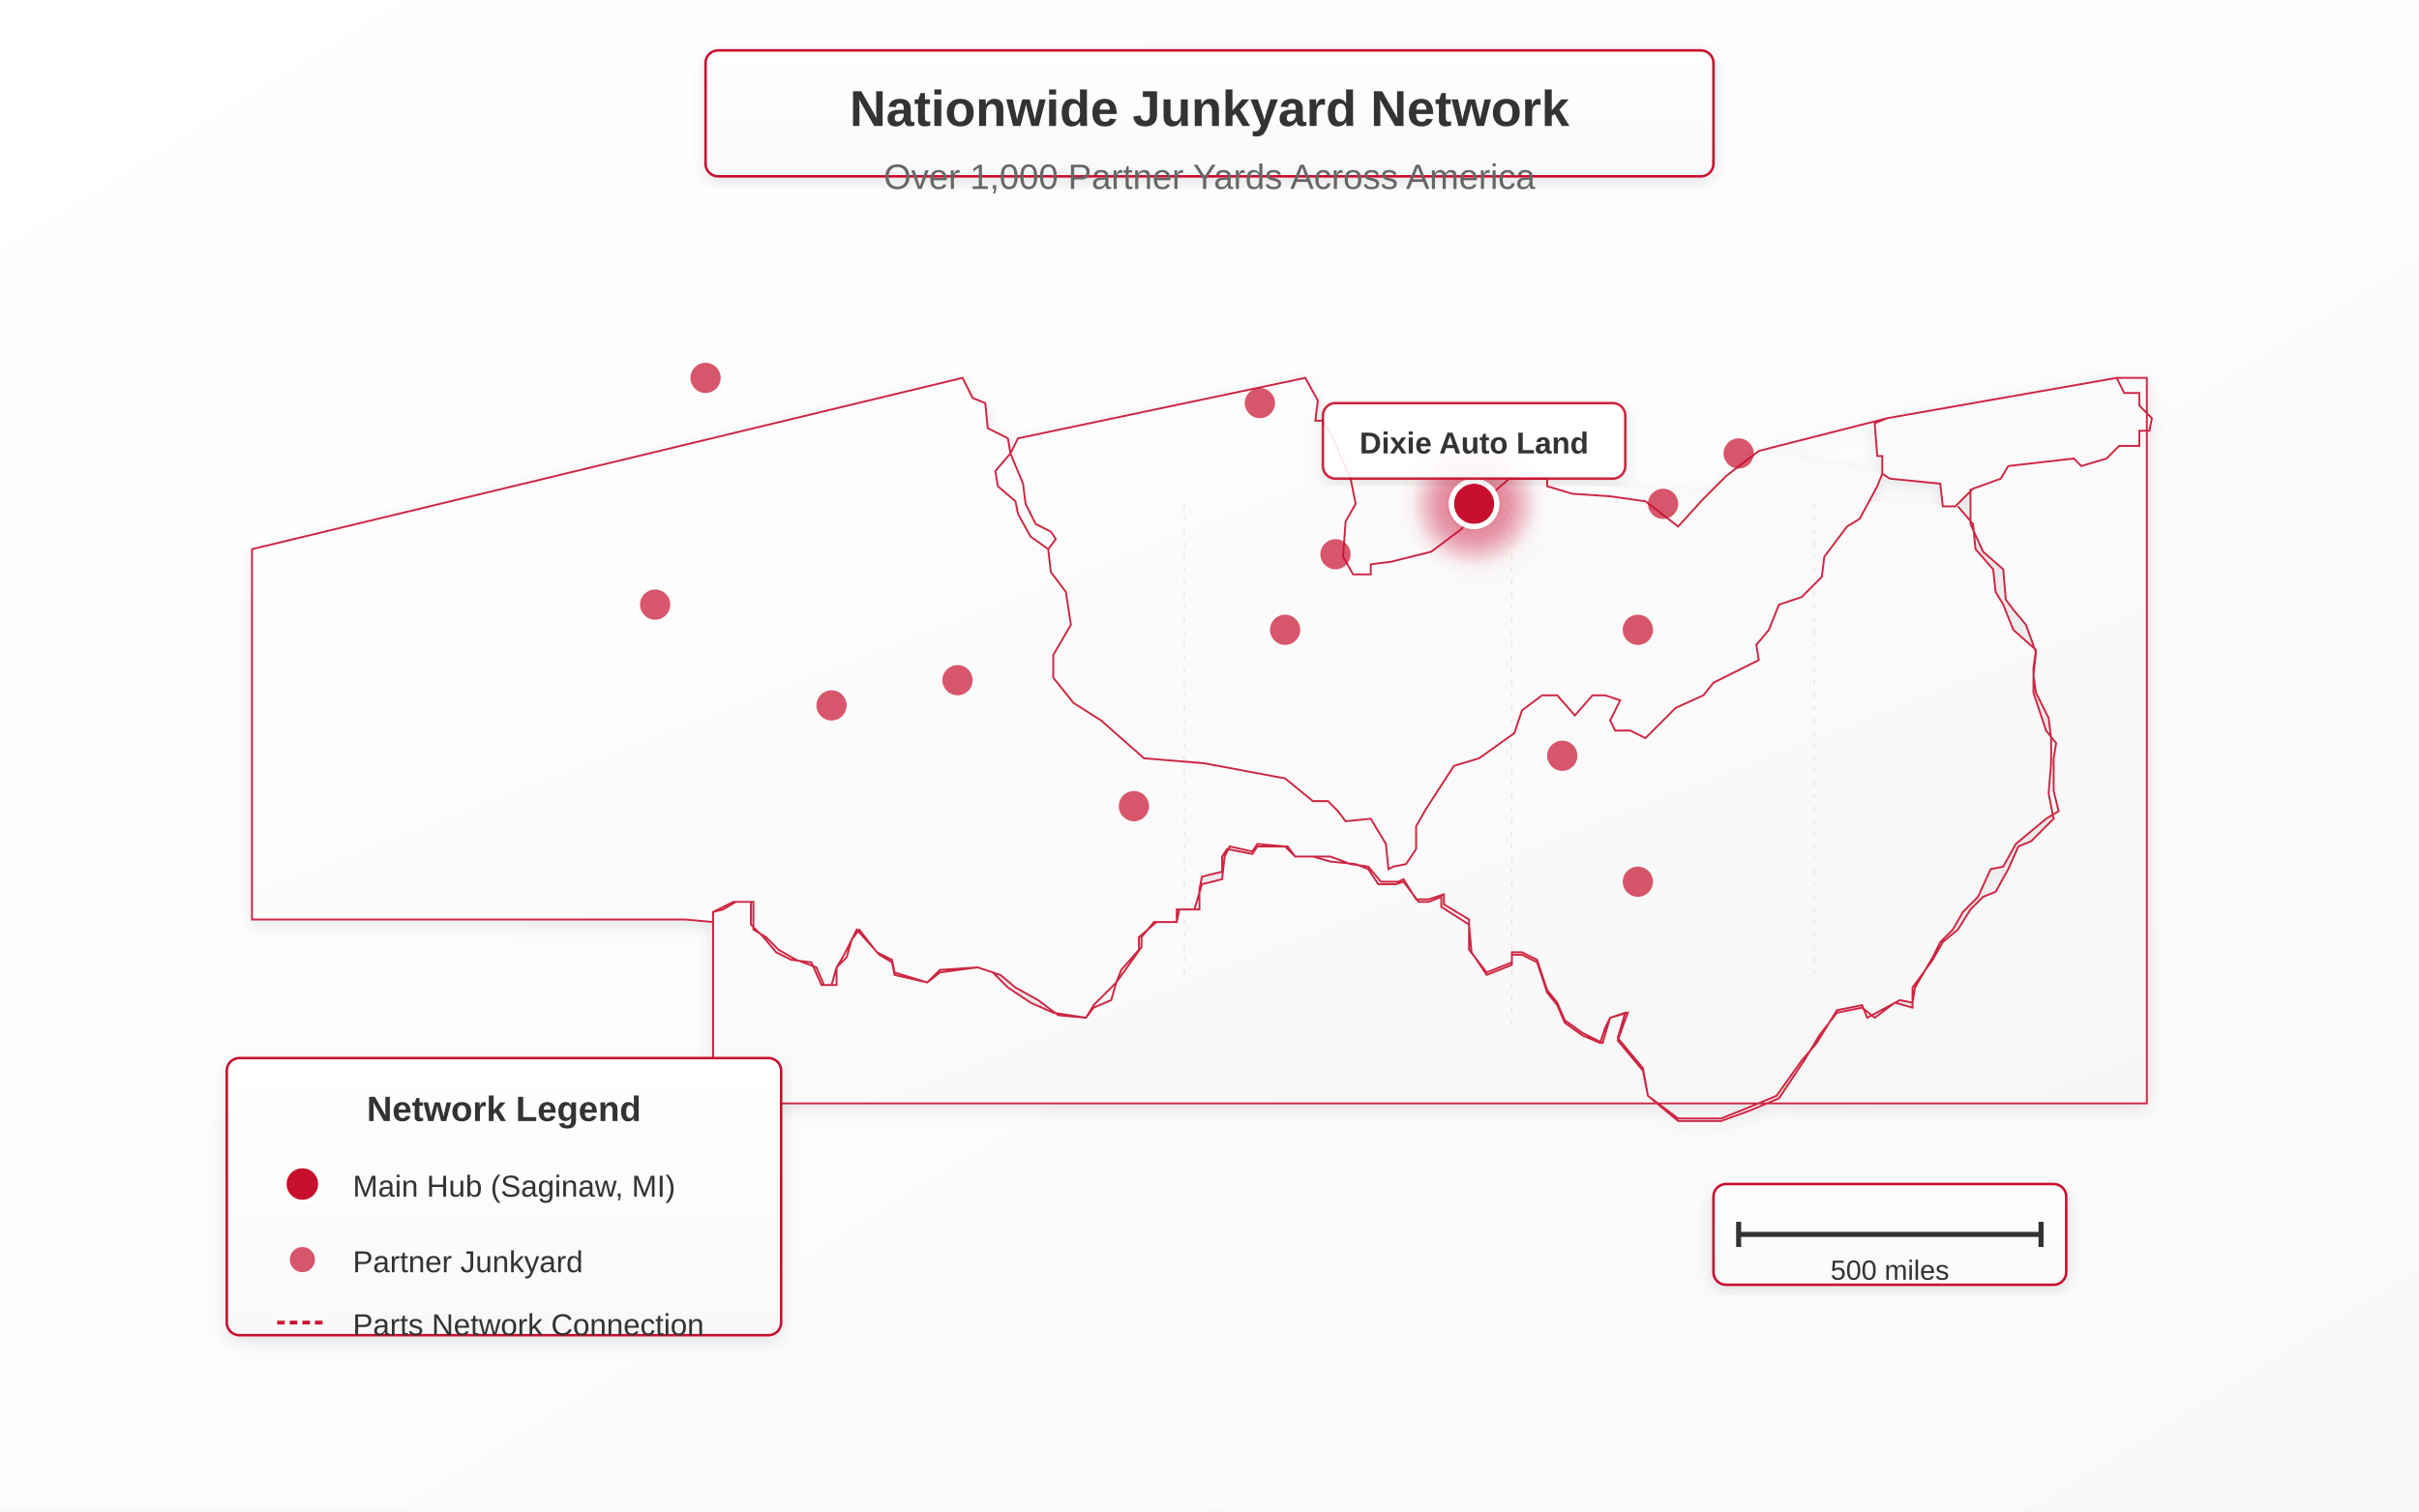
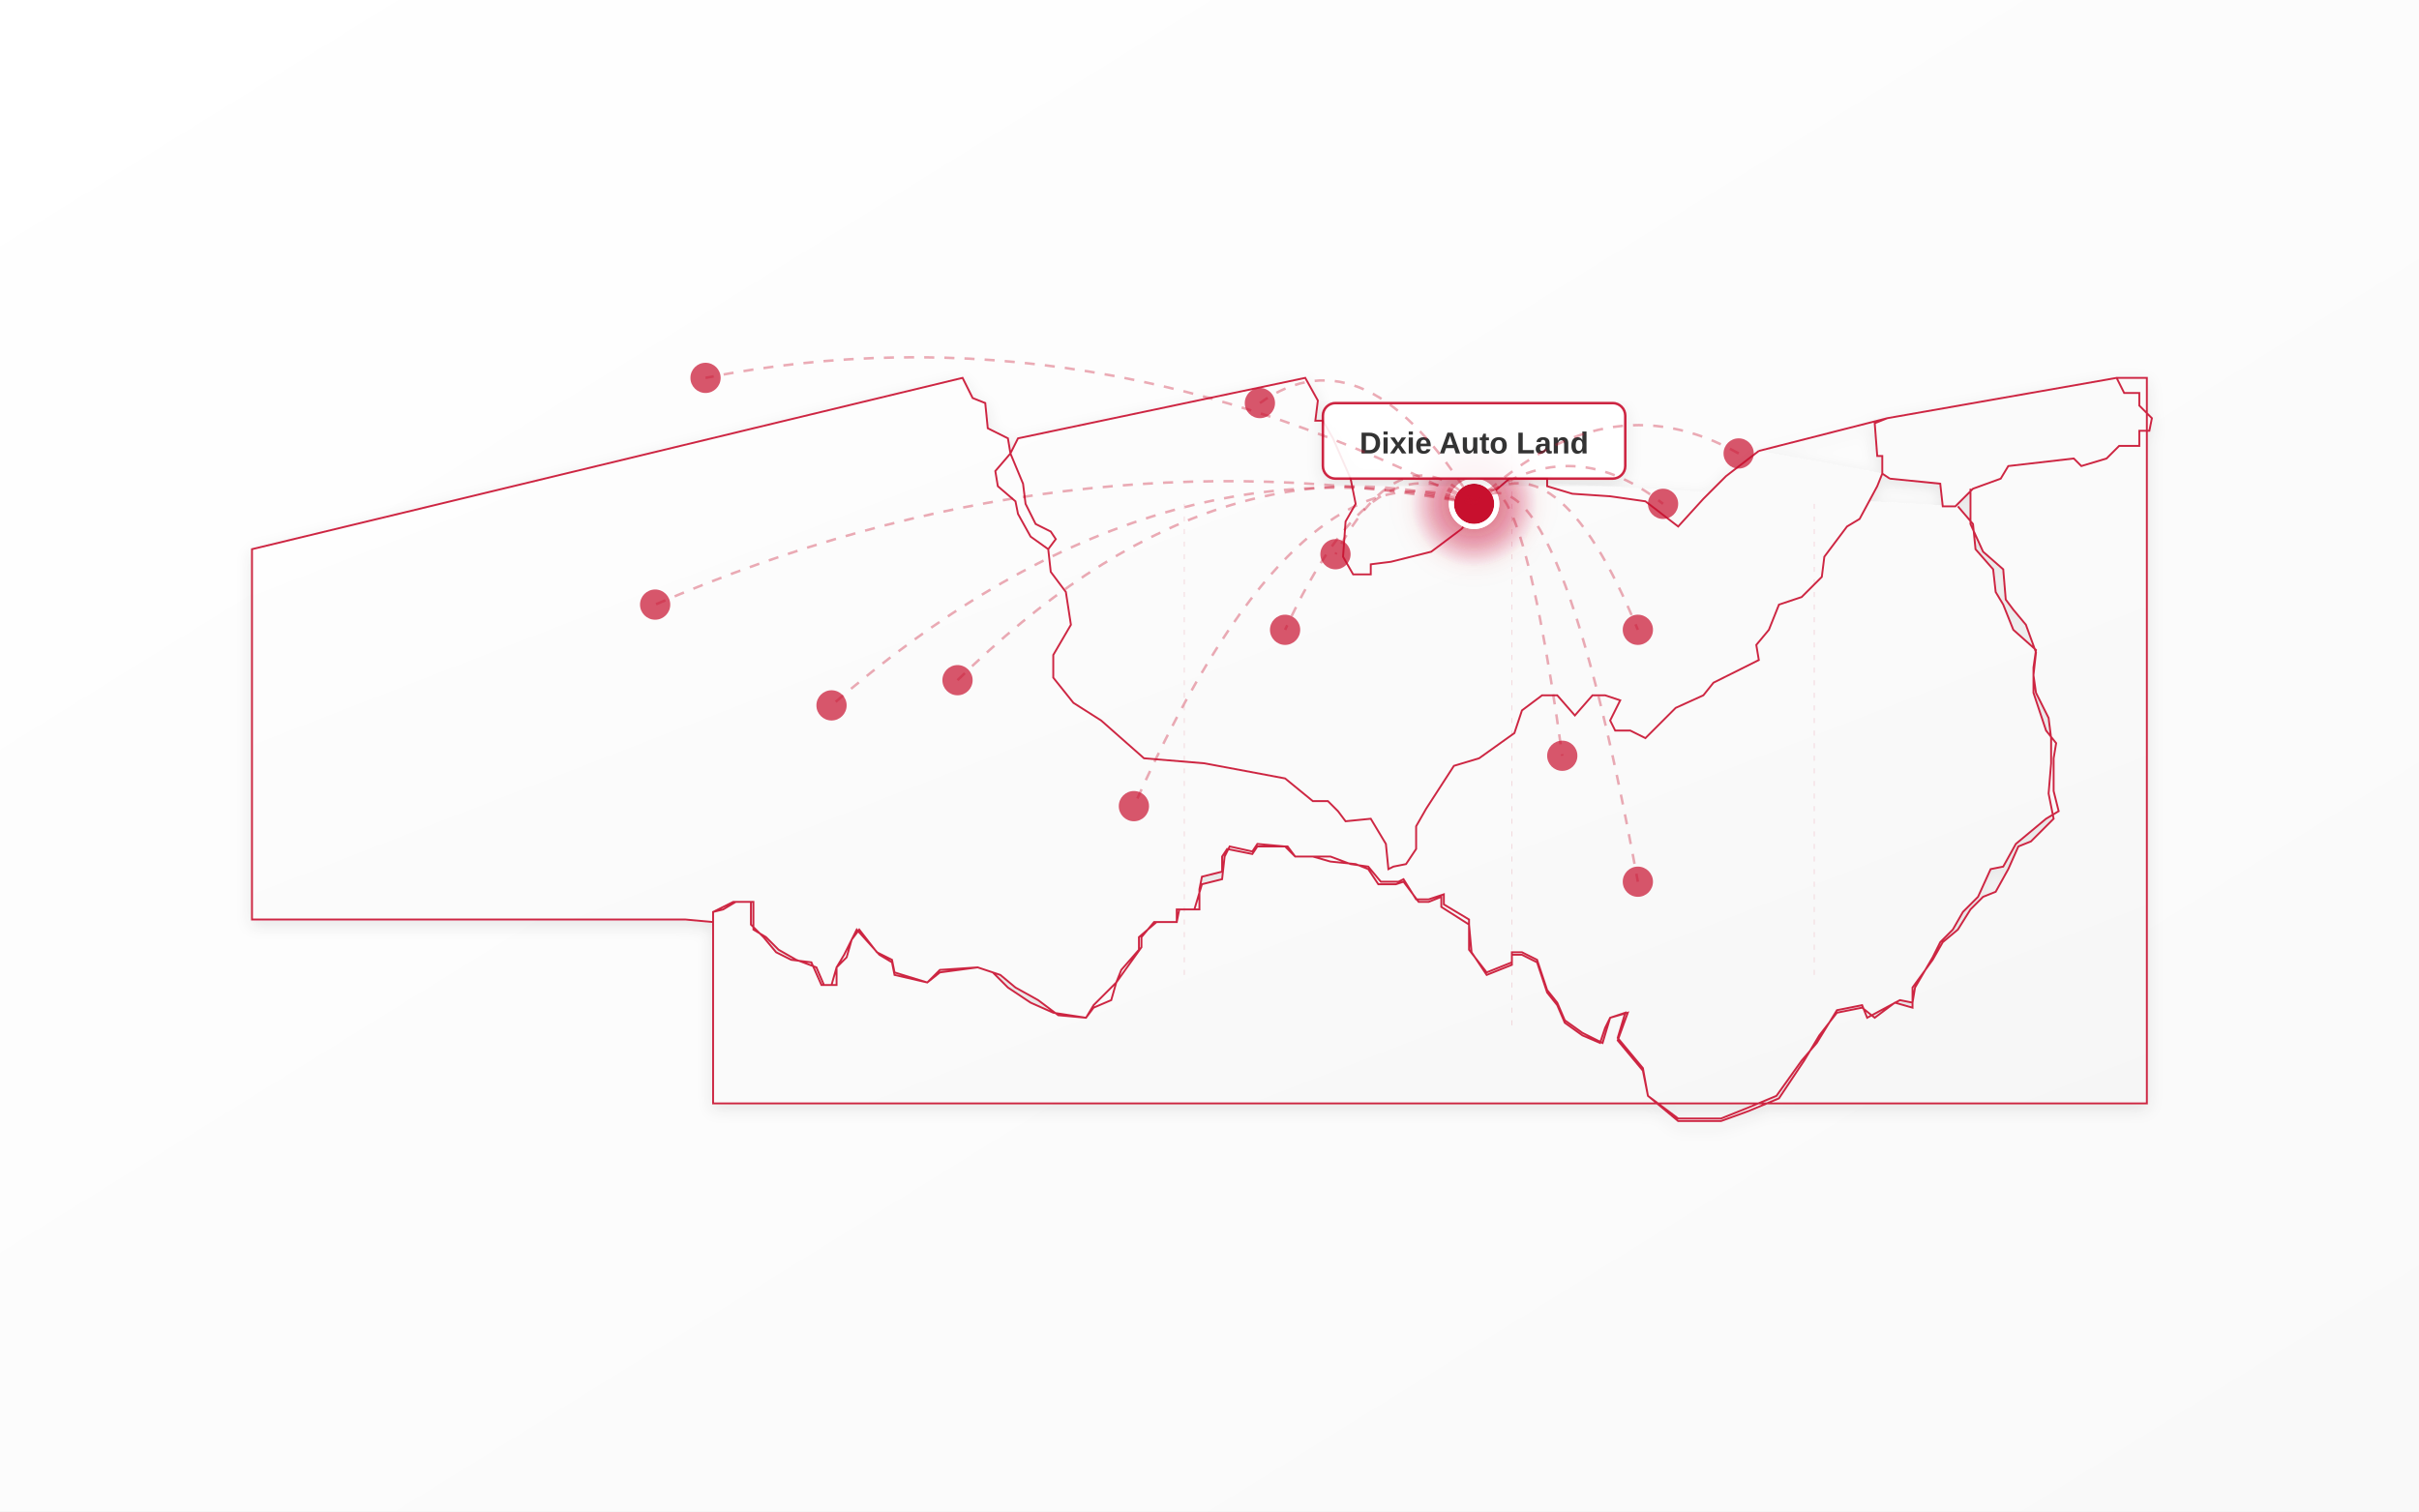
<svg xmlns="http://www.w3.org/2000/svg" viewBox="0 0 960 600" width="100%" height="100%">
  <defs>
    <linearGradient id="mapBg" x1="0%" y1="0%" x2="100%" y2="100%">
      <stop offset="0%" stop-color="#ffffff" />
      <stop offset="100%" stop-color="#f9f9f9" />
    </linearGradient>
    <linearGradient id="stateFill" x1="0%" y1="0%" x2="100%" y2="100%">
      <stop offset="0%" stop-color="#ffffff" />
      <stop offset="100%" stop-color="#f5f5f5" />
    </linearGradient>
    <linearGradient id="stateHover" x1="0%" y1="0%" x2="100%" y2="100%">
      <stop offset="0%" stop-color="#f5f5f5" />
      <stop offset="100%" stop-color="#e8e8e8" />
    </linearGradient>
    <radialGradient id="hubGlow" cx="50%" cy="50%" r="50%" fx="50%" fy="50%">
      <stop offset="0%" stop-color="#c8102e" stop-opacity="1" />
      <stop offset="100%" stop-color="#c8102e" stop-opacity="0" />
    </radialGradient>
    <linearGradient id="connLine" x1="0%" y1="0%" x2="100%" y2="0%">
      <stop offset="0%" stop-color="#c8102e" stop-opacity="0.8" />
      <stop offset="100%" stop-color="#c8102e" stop-opacity="0.4" />
    </linearGradient>
    <radialGradient id="hubPulse" cx="50%" cy="50%" r="50%" fx="50%" fy="50%">
      <stop offset="0%" stop-color="#c8102e" stop-opacity="1">
        <animate attributeName="stop-opacity" values="1;0.3;1" dur="2s" repeatCount="indefinite" />
      </stop>
      <stop offset="100%" stop-color="#c8102e" stop-opacity="0">
        <animate attributeName="stop-opacity" values="0.3;0;0.3" dur="2s" repeatCount="indefinite" />
      </stop>
    </radialGradient>
    <linearGradient id="cardBg" x1="0%" y1="0%" x2="0%" y2="100%">
      <stop offset="0%" stop-color="#ffffff" />
      <stop offset="100%" stop-color="#f9f9f9" />
    </linearGradient>
    <filter id="dropShadow" x="-10%" y="-10%" width="120%" height="120%">
      <feDropShadow dx="0" dy="2" stdDeviation="3" flood-color="rgba(0,0,0,0.1)" />
    </filter>
    <filter id="glow" x="-50%" y="-50%" width="200%" height="200%">
      <feGaussianBlur stdDeviation="5" result="blur" />
      <feComposite in="SourceGraphic" in2="blur" operator="over" />
    </filter>
  </defs>
  <rect width="960" height="600" fill="url(#mapBg)" />
-   <g transform="translate(480, 50)">
-     <rect x="-200" y="-30" width="400" height="50" rx="5" ry="5" fill="url(#cardBg)" stroke="#c8102e" stroke-width="1" filter="url(#dropShadow)" />
-     <text x="0" y="0" font-family="Arial, sans-serif" font-size="20" text-anchor="middle" font-weight="bold" fill="#333">Nationwide Junkyard Network</text>
-     <text x="0" y="25" font-family="Arial, sans-serif" font-size="14" text-anchor="middle" fill="#666">Over 1,000 Partner Yards Across America</text>
-   </g>
  <g id="usa-continental" transform="translate(100, 150)" stroke="#c8102e" stroke-width="0.75" fill="url(#stateFill)" opacity="0.9" filter="url(#dropShadow)">
    <path id="usa-outline" d="M650,40 L670,42 L671,51 L676,51 L683,44 L694,40 L697,35 L723,32 L726,35 L736,32 L741,27 L749,27 L749,21 L753,21 L754,16 L749,11 L749,6 L743,6 L740,0 L649,16 L644,18 L645,31 L647,31 L647,38 L650,40      M598,29 L649,16 M598,29 L585,39 L576,48 L566,59 L553,49 L539,47 L524,46 L514,43 L514,40 L499,40 L492,46 L480,60 L468,69 L452,73 L444,74 L444,78 L437,78 L433,71 L434,57 L438,50 L436,40 L429,24 L425,17 L422,17 L423,9 L418,0 L304,24 L301,30 L306,42 L307,50 L311,58 L317,61 L319,64 L316,68 L317,77 L323,85 L325,98 L318,110 L318,119 L326,129 L337,136 L354,151 L378,153 L410,159 L421,168 L427,168 L431,172 L434,176 L444,175 L450,185 L451,195 L453,194 L458,193 L462,187 L462,178 L466,171 L477,154 L487,151 L501,141 L504,132 L512,126 L518,126 L525,134 L532,126 L537,126 L543,128 L539,136 L541,140 L547,140 L553,143 L559,137 L565,131 L576,126 L580,121 L598,112 L597,106 L602,100 L606,90 L615,87 L623,79 L624,71 L633,59 L638,56 L645,43 L647,38      M301,30 L295,37 L296,43 L303,49 L304,54 L309,63 L316,68 M301,30 L300,24 L292,20 L291,10 L286,8 L282,0 L0,68 L0,215 L172,215 L183,216 L183,212 L187,211 L192,208 L199,208 L199,219 L204,222 L209,227 L216,231 L224,234 L227,241 L232,241 L232,234 L236,230 L238,223 L240,219 L249,229 L254,232 L255,237 L268,240 L273,235 L288,234 L297,237 L303,242 L312,247 L320,253 L331,254 L334,250 L341,247 L343,240 L348,233 L353,226 L353,222 L358,216 L367,216 L368,211 L376,211 L376,203 L377,198 L385,196 L385,190 L387,187 L397,189 L399,186 L411,186 L414,190 L421,190 L428,192 L438,193 L443,195 L447,201 L454,201 L457,200 L463,208 L467,208 L472,206 L472,210 L483,217 L484,228 L490,237 L500,233 L500,229 L504,229 L510,232 L514,244 L518,249 L521,256 L528,261 L535,264 L537,258 L539,254 L546,252 L542,263 L552,275 L554,285 L566,294 L574,294 L583,294 L593,290 L605,285 L615,271 L621,264 L629,251 L639,249 L641,254 L654,247 L659,248 L660,242 L667,230 L670,224 L675,219 L679,212 L685,206 L690,195 L695,194 L700,185 L712,175 L717,172 L715,164 L715,151 L716,145 L712,140 L707,125 L707,115 L708,108 L699,100 L695,90 L692,85 L691,76 L684,68 L683,58 L677,51 M682,44 L682,58 L687,69 L695,76 L696,88 L699,92 L704,98 L708,109 L707,118 L708,125 L713,135 L714,143 L714,153 L713,165 L715,175 L706,184 L701,186 L697,195 L692,204 L687,206 L682,211 L677,219 L671,224 L667,231 L659,242 L659,250 L652,248 L644,254 L639,250 L629,252 L622,261 L616,271 L606,286 L594,291 L583,295 L574,295 L566,295 L554,285 L552,274 L542,262 L545,252 L539,254 L536,264 L528,260 L521,255 L518,248 L514,243 L510,231 L504,228 L500,228 L500,232 L490,236 L483,227 L483,215 L473,209 L473,205 L467,207 L462,207 L457,199 L455,200 L448,200 L443,194 L436,193 L428,190 L414,190 L410,186 L399,185 L397,188 L388,186 L386,190 L385,199 L377,201 L374,211 L367,211 L367,216 L359,216 L352,222 L352,227 L345,235 L343,240 L334,249 L331,254 L318,252 L309,248 L300,242 L294,236 L288,234 L273,236 L268,240 L255,236 L254,231 L248,228 L241,219 L238,223 L235,229 L232,234 L230,241 L226,241 L222,232 L214,231 L208,228 L203,222 L198,217 L198,208 L191,208 L187,210 L183,212 L183,288 L752,288 L752,0 L743,0 L740,0" class="usa-shape" />
    <path d="M370,50 L370,240" stroke="#c8102e" stroke-width="0.3" stroke-dasharray="2,3" opacity="0.2" />
    <path d="M500,30 L500,260" stroke="#c8102e" stroke-width="0.3" stroke-dasharray="2,3" opacity="0.2" />
    <path d="M620,50 L620,240" stroke="#c8102e" stroke-width="0.3" stroke-dasharray="2,3" opacity="0.2" />
  </g>
  <g id="network-points">
    <g id="main-hub" transform="translate(585, 200)">
      <circle r="25" fill="url(#hubPulse)" opacity="0.6" filter="url(#glow)" />
      <circle r="9" fill="#c8102e" stroke="#ffffff" stroke-width="2" />
      <circle r="9" fill="none" stroke="#ffffff" stroke-width="2">
        <animate attributeName="r" values="9;20;9" dur="3s" repeatCount="indefinite" />
        <animate attributeName="opacity" values="0.8;0;0.8" dur="3s" repeatCount="indefinite" />
      </circle>
      <g transform="translate(0, -25)">
        <rect x="-60" y="-15" width="120" height="30" rx="5" fill="white" stroke="#c8102e" stroke-width="1" opacity="0.9" filter="url(#dropShadow)" />
        <text x="0" y="5" font-family="Arial, sans-serif" font-size="12" text-anchor="middle" font-weight="bold" fill="#333">Dixie Auto Land</text>
      </g>
    </g>
    <circle id="ny-dot" cx="690" cy="180" r="6" fill="#c8102e" opacity="0.7" class="network-dot" data-region="northeast" />
    <circle id="pa-dot" cx="660" cy="200" r="6" fill="#c8102e" opacity="0.7" class="network-dot" data-region="northeast" />
    <circle id="fl-dot" cx="650" cy="350" r="6" fill="#c8102e" opacity="0.7" class="network-dot" data-region="southeast" />
    <circle id="ga-dot" cx="620" cy="300" r="6" fill="#c8102e" opacity="0.7" class="network-dot" data-region="southeast" />
    <circle id="nc-dot" cx="650" cy="250" r="6" fill="#c8102e" opacity="0.7" class="network-dot" data-region="southeast" />
    <circle id="il-dot" cx="530" cy="220" r="6" fill="#c8102e" opacity="0.7" class="network-dot" data-region="midwest" />
    <circle id="mn-dot" cx="500" cy="160" r="6" fill="#c8102e" opacity="0.7" class="network-dot" data-region="midwest" />
    <circle id="mo-dot" cx="510" cy="250" r="6" fill="#c8102e" opacity="0.7" class="network-dot" data-region="midwest" />
    <circle id="tx-dot" cx="450" cy="320" r="6" fill="#c8102e" opacity="0.7" class="network-dot" data-region="southwest" />
    <circle id="az-dot" cx="330" cy="280" r="6" fill="#c8102e" opacity="0.7" class="network-dot" data-region="southwest" />
    <circle id="nm-dot" cx="380" cy="270" r="6" fill="#c8102e" opacity="0.7" class="network-dot" data-region="southwest" />
    <circle id="ca-dot" cx="260" cy="240" r="6" fill="#c8102e" opacity="0.7" class="network-dot" data-region="west" />
    <circle id="wa-dot" cx="280" cy="150" r="6" fill="#c8102e" opacity="0.7" class="network-dot" data-region="west" />
  </g>
  <g id="network-connections">
-     
-   </g>
-   <g transform="translate(200, 490)">
-     <rect x="-110" y="-70" width="220" height="110" rx="5" ry="5" fill="url(#cardBg)" stroke="#c8102e" stroke-width="1" filter="url(#dropShadow)" />
-     <text x="0" y="-45" font-family="Arial, sans-serif" font-size="14" text-anchor="middle" font-weight="bold" fill="#333">Network Legend</text>
-     <circle cx="-80" cy="-20" r="7" fill="#c8102e" stroke="#ffffff" stroke-width="1.5" />
-     <text x="-60" y="-15" font-family="Arial, sans-serif" font-size="12" text-anchor="start" fill="#333">Main Hub (Saginaw, MI)</text>
-     <circle cx="-80" cy="10" r="5" fill="#c8102e" opacity="0.7" />
-     <text x="-60" y="15" font-family="Arial, sans-serif" font-size="12" text-anchor="start" fill="#333">Partner Junkyard</text>
-     <line x1="-90" y1="35" x2="-70" y2="35" stroke="#c8102e" stroke-width="1.5" stroke-dasharray="3,2" />
-     <text x="-60" y="40" font-family="Arial, sans-serif" font-size="12" text-anchor="start" fill="#333">Parts Network Connection</text>
-   </g>
-   <g transform="translate(750, 490)">
-     <rect x="-70" y="-20" width="140" height="40" rx="5" ry="5" fill="url(#cardBg)" stroke="#c8102e" stroke-width="1" filter="url(#dropShadow)" />
-     <line x1="-60" y1="0" x2="60" y2="0" stroke="#333" stroke-width="2" />
-     <line x1="-60" y1="-5" x2="-60" y2="5" stroke="#333" stroke-width="2" />
-     <line x1="60" y1="-5" x2="60" y2="5" stroke="#333" stroke-width="2" />
-     <text x="0" y="18" font-family="Arial, sans-serif" font-size="11" text-anchor="middle" fill="#333">500 miles</text>
+     <path d="M585,200 Q637,150 690,180" fill="none" stroke="#c8102e" stroke-width="1" stroke-dasharray="4,4" opacity="0.35" />
+     <path d="M585,200 Q622,170 660,200" fill="none" stroke="#c8102e" stroke-width="1" stroke-dasharray="4,4" opacity="0.35" />
+     <path d="M585,200 Q617,170 650,350" fill="none" stroke="#c8102e" stroke-width="1" stroke-dasharray="4,4" opacity="0.35" />
+     <path d="M585,200 Q602,170 620,300" fill="none" stroke="#c8102e" stroke-width="1" stroke-dasharray="4,4" opacity="0.35" />
+     <path d="M585,200 Q617,170 650,250" fill="none" stroke="#c8102e" stroke-width="1" stroke-dasharray="4,4" opacity="0.35" />
+     <path d="M585,200 Q557,170 530,220" fill="none" stroke="#c8102e" stroke-width="1" stroke-dasharray="4,4" opacity="0.35" />
+     <path d="M585,200 Q542,130 500,160" fill="none" stroke="#c8102e" stroke-width="1" stroke-dasharray="4,4" opacity="0.35" />
+     <path d="M585,200 Q547,170 510,250" fill="none" stroke="#c8102e" stroke-width="1" stroke-dasharray="4,4" opacity="0.35" />
+     <path d="M585,200 Q517,170 450,320" fill="none" stroke="#c8102e" stroke-width="1" stroke-dasharray="4,4" opacity="0.35" />
+     <path d="M585,200 Q457,170 330,280" fill="none" stroke="#c8102e" stroke-width="1" stroke-dasharray="4,4" opacity="0.35" />
+     <path d="M585,200 Q482,170 380,270" fill="none" stroke="#c8102e" stroke-width="1" stroke-dasharray="4,4" opacity="0.35" />
+     <path d="M585,200 Q422,170 260,240" fill="none" stroke="#c8102e" stroke-width="1" stroke-dasharray="4,4" opacity="0.35" />
+     <path d="M585,200 Q432,120 280,150" fill="none" stroke="#c8102e" stroke-width="1" stroke-dasharray="4,4" opacity="0.35" />
  </g>
</svg>
